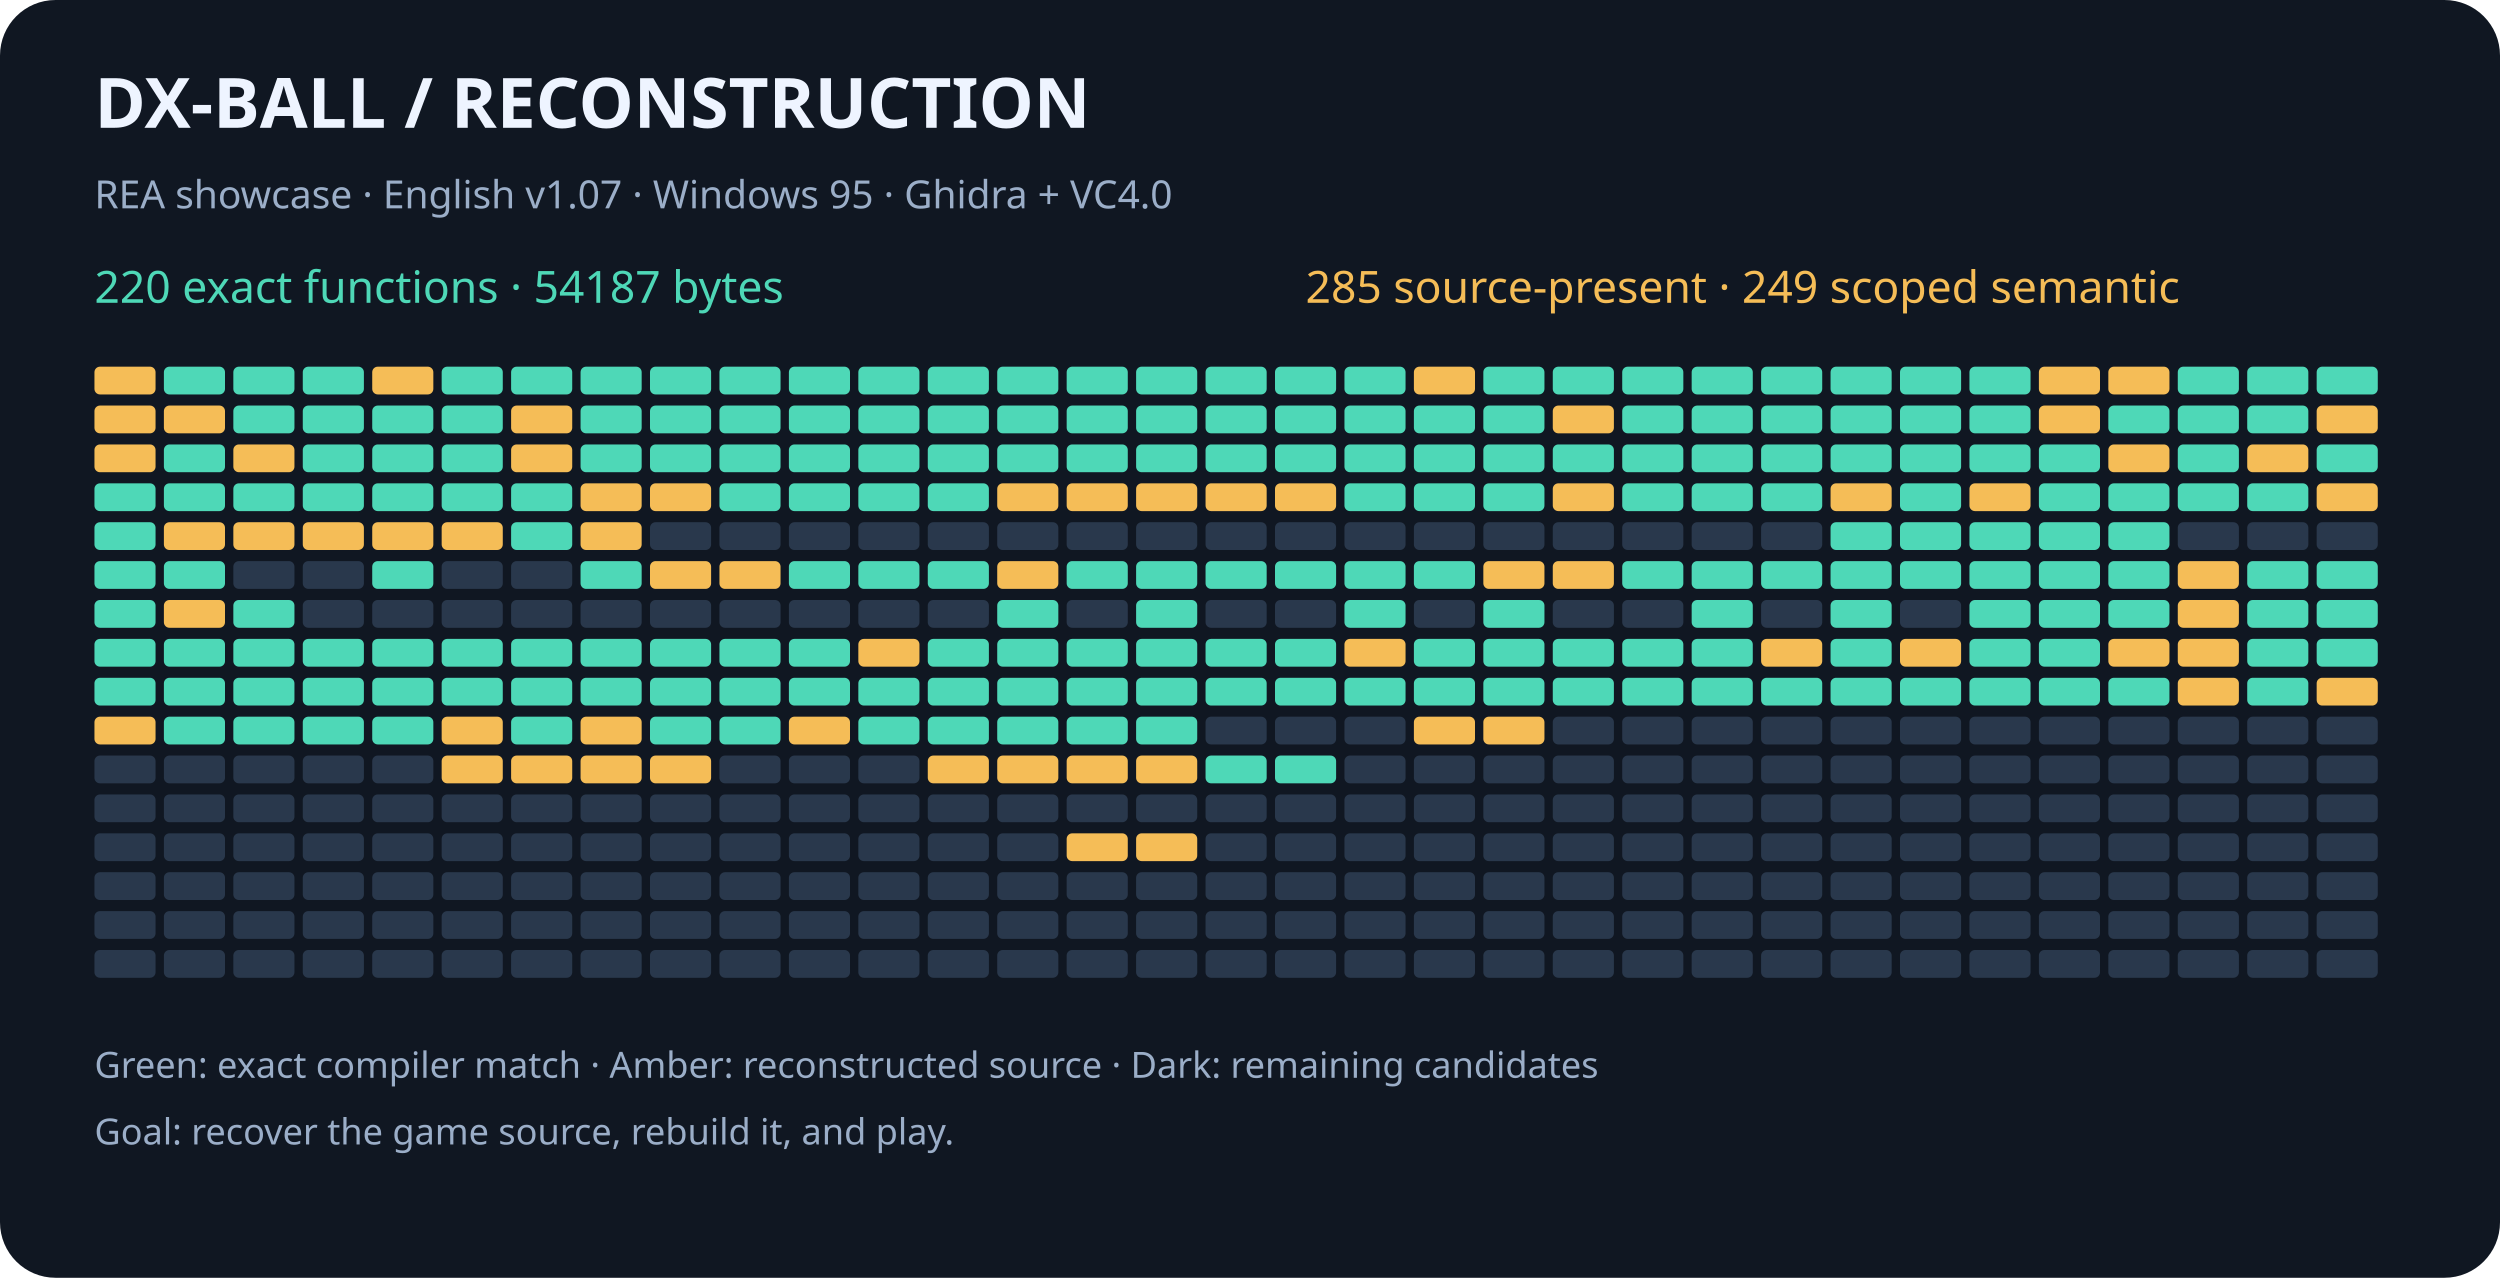
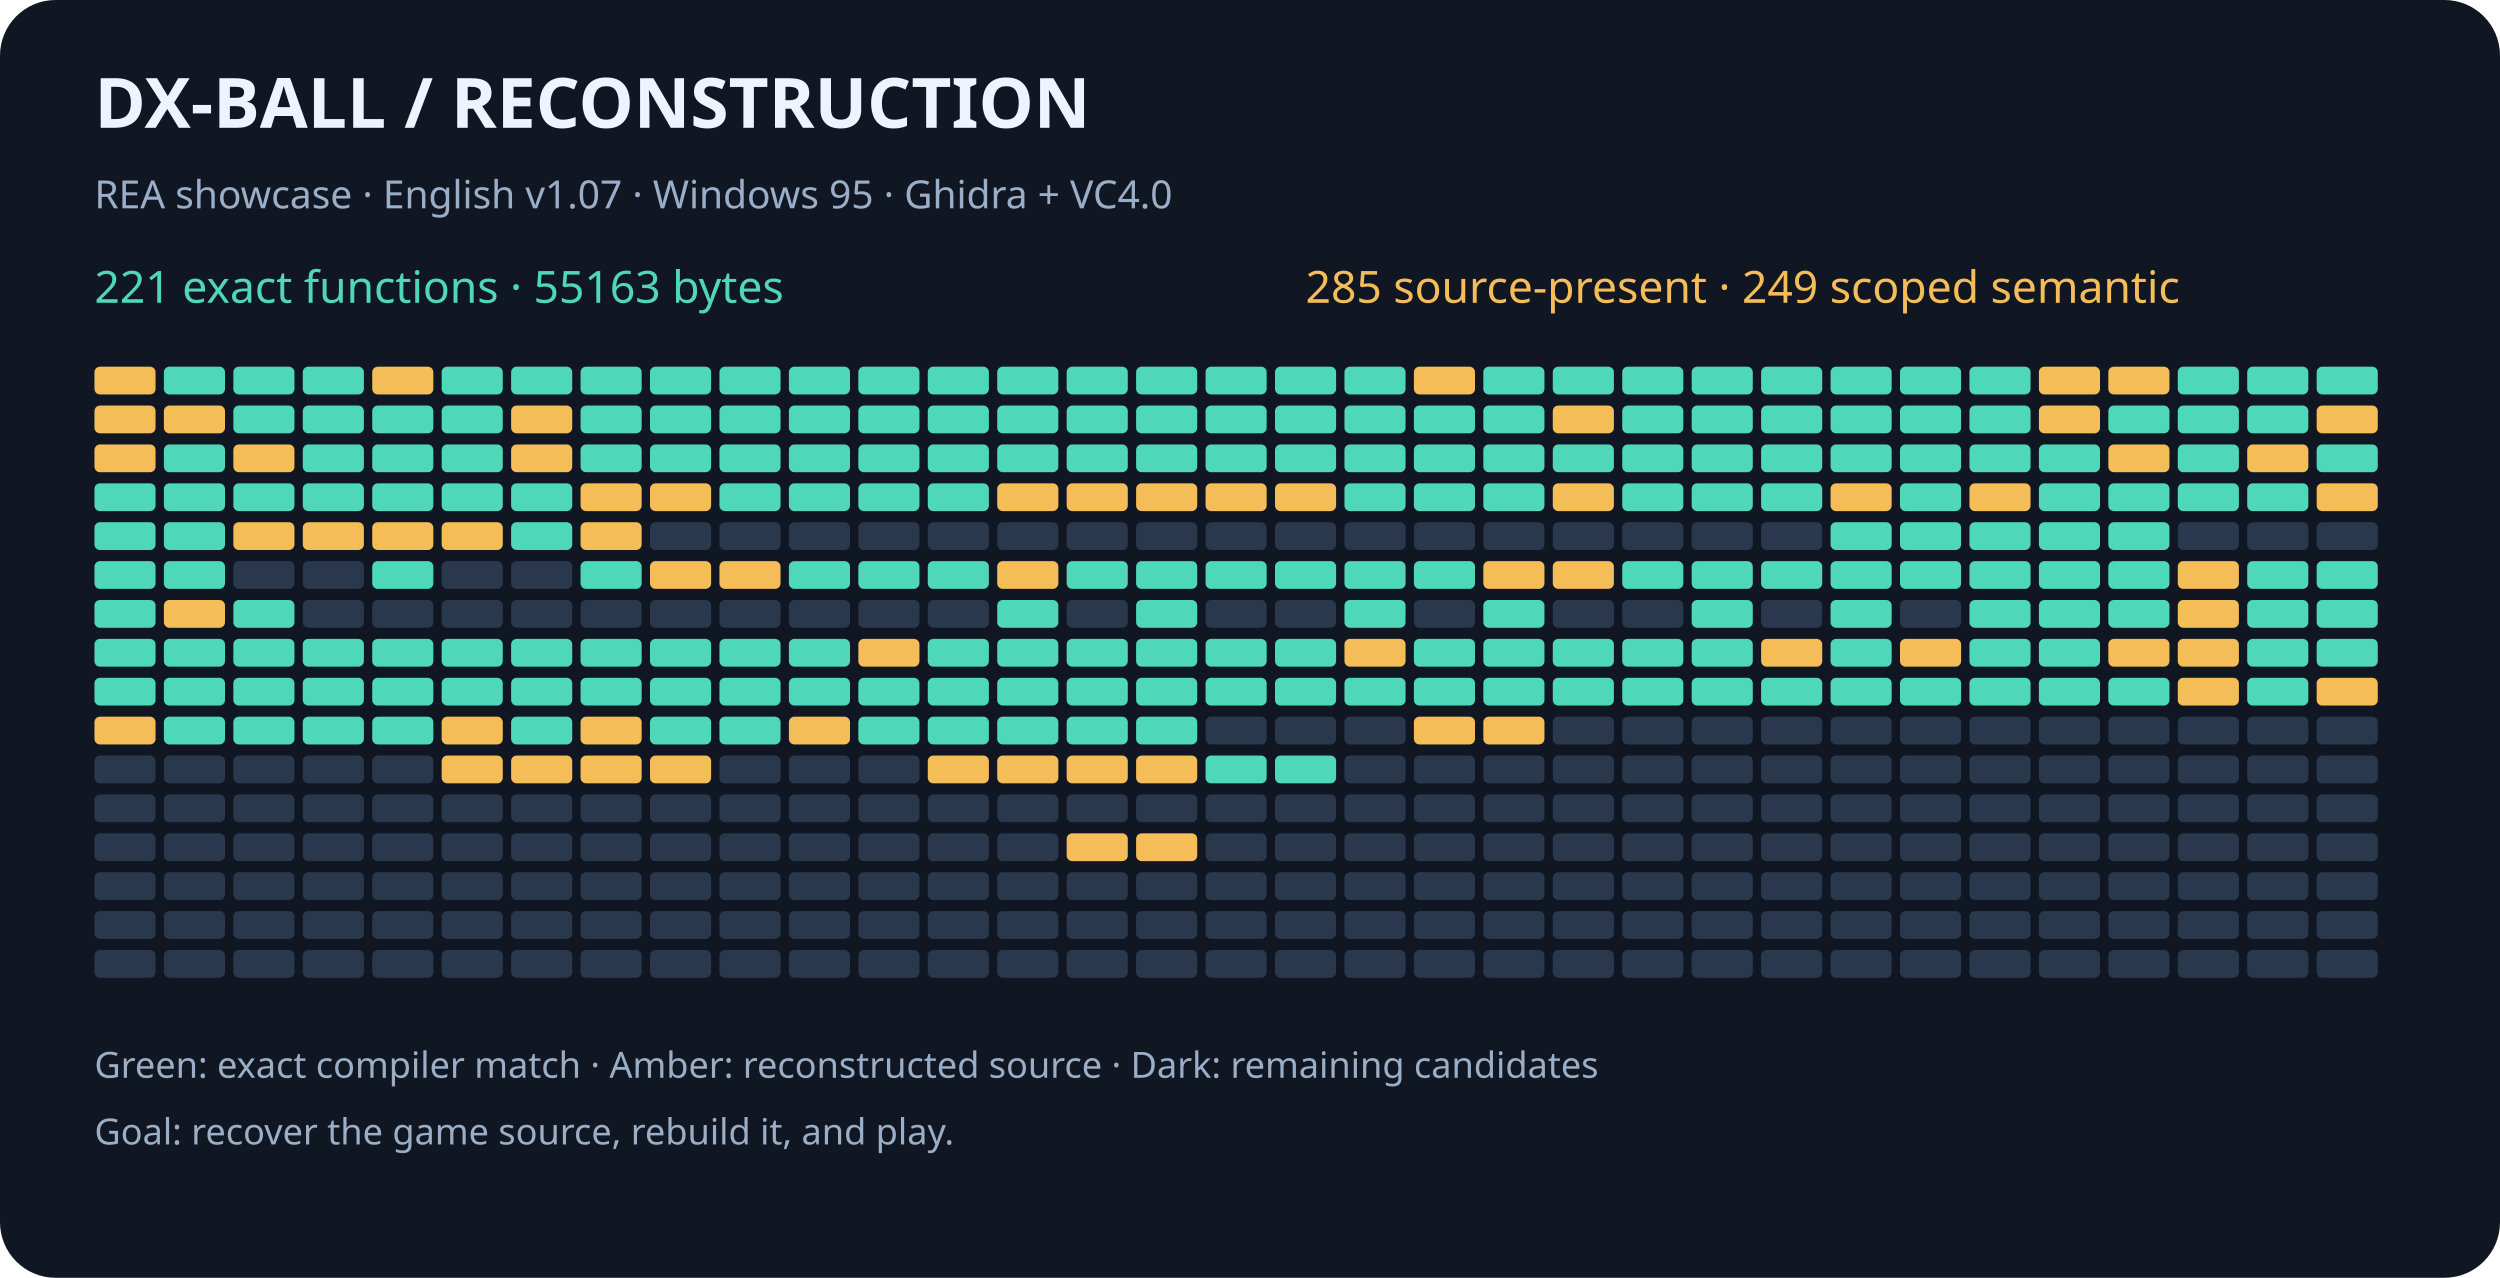
<svg xmlns="http://www.w3.org/2000/svg" width="900" height="460" viewBox="0 0 900 460" role="img" aria-labelledby="title desc">
  <rect width="900" height="460" rx="20" fill="#101722" />
  <g font-family="sans-serif">
    <text x="34" y="46" fill="#eef4ff" font-size="25" font-weight="bold">DX-BALL  /  RECONSTRUCTION</text>
    <text x="34" y="75" fill="#9baec8" font-size="14">REA showcase · English v1.07 · Windows 95 · Ghidra + VC4.0</text>
-     <text x="34" y="109" fill="#4ed8b7" font-size="16">220 exact functions · 54187 bytes</text>
+     <text x="34" y="109" fill="#4ed8b7" font-size="16">221 exact functions · 55163 bytes</text>
    <text x="470" y="109" fill="#f5bd57" font-size="16">285 source-present · 249 scoped semantic</text>
    <rect x="34" y="132" width="22" height="10" rx="2" fill="#f5bd57" />
    <rect x="59" y="132" width="22" height="10" rx="2" fill="#4ed8b7" />
    <rect x="84" y="132" width="22" height="10" rx="2" fill="#4ed8b7" />
    <rect x="109" y="132" width="22" height="10" rx="2" fill="#4ed8b7" />
    <rect x="134" y="132" width="22" height="10" rx="2" fill="#f5bd57" />
    <rect x="159" y="132" width="22" height="10" rx="2" fill="#4ed8b7" />
    <rect x="184" y="132" width="22" height="10" rx="2" fill="#4ed8b7" />
    <rect x="209" y="132" width="22" height="10" rx="2" fill="#4ed8b7" />
    <rect x="234" y="132" width="22" height="10" rx="2" fill="#4ed8b7" />
    <rect x="259" y="132" width="22" height="10" rx="2" fill="#4ed8b7" />
    <rect x="284" y="132" width="22" height="10" rx="2" fill="#4ed8b7" />
    <rect x="309" y="132" width="22" height="10" rx="2" fill="#4ed8b7" />
    <rect x="334" y="132" width="22" height="10" rx="2" fill="#4ed8b7" />
    <rect x="359" y="132" width="22" height="10" rx="2" fill="#4ed8b7" />
    <rect x="384" y="132" width="22" height="10" rx="2" fill="#4ed8b7" />
    <rect x="409" y="132" width="22" height="10" rx="2" fill="#4ed8b7" />
    <rect x="434" y="132" width="22" height="10" rx="2" fill="#4ed8b7" />
    <rect x="459" y="132" width="22" height="10" rx="2" fill="#4ed8b7" />
    <rect x="484" y="132" width="22" height="10" rx="2" fill="#4ed8b7" />
    <rect x="509" y="132" width="22" height="10" rx="2" fill="#f5bd57" />
    <rect x="534" y="132" width="22" height="10" rx="2" fill="#4ed8b7" />
    <rect x="559" y="132" width="22" height="10" rx="2" fill="#4ed8b7" />
    <rect x="584" y="132" width="22" height="10" rx="2" fill="#4ed8b7" />
    <rect x="609" y="132" width="22" height="10" rx="2" fill="#4ed8b7" />
    <rect x="634" y="132" width="22" height="10" rx="2" fill="#4ed8b7" />
    <rect x="659" y="132" width="22" height="10" rx="2" fill="#4ed8b7" />
    <rect x="684" y="132" width="22" height="10" rx="2" fill="#4ed8b7" />
    <rect x="709" y="132" width="22" height="10" rx="2" fill="#4ed8b7" />
    <rect x="734" y="132" width="22" height="10" rx="2" fill="#f5bd57" />
    <rect x="759" y="132" width="22" height="10" rx="2" fill="#f5bd57" />
    <rect x="784" y="132" width="22" height="10" rx="2" fill="#4ed8b7" />
    <rect x="809" y="132" width="22" height="10" rx="2" fill="#4ed8b7" />
    <rect x="834" y="132" width="22" height="10" rx="2" fill="#4ed8b7" />
    <rect x="34" y="146" width="22" height="10" rx="2" fill="#f5bd57" />
    <rect x="59" y="146" width="22" height="10" rx="2" fill="#f5bd57" />
    <rect x="84" y="146" width="22" height="10" rx="2" fill="#4ed8b7" />
    <rect x="109" y="146" width="22" height="10" rx="2" fill="#4ed8b7" />
    <rect x="134" y="146" width="22" height="10" rx="2" fill="#4ed8b7" />
    <rect x="159" y="146" width="22" height="10" rx="2" fill="#4ed8b7" />
    <rect x="184" y="146" width="22" height="10" rx="2" fill="#f5bd57" />
    <rect x="209" y="146" width="22" height="10" rx="2" fill="#4ed8b7" />
    <rect x="234" y="146" width="22" height="10" rx="2" fill="#4ed8b7" />
    <rect x="259" y="146" width="22" height="10" rx="2" fill="#4ed8b7" />
    <rect x="284" y="146" width="22" height="10" rx="2" fill="#4ed8b7" />
    <rect x="309" y="146" width="22" height="10" rx="2" fill="#4ed8b7" />
    <rect x="334" y="146" width="22" height="10" rx="2" fill="#4ed8b7" />
    <rect x="359" y="146" width="22" height="10" rx="2" fill="#4ed8b7" />
    <rect x="384" y="146" width="22" height="10" rx="2" fill="#4ed8b7" />
    <rect x="409" y="146" width="22" height="10" rx="2" fill="#4ed8b7" />
    <rect x="434" y="146" width="22" height="10" rx="2" fill="#4ed8b7" />
    <rect x="459" y="146" width="22" height="10" rx="2" fill="#4ed8b7" />
    <rect x="484" y="146" width="22" height="10" rx="2" fill="#4ed8b7" />
    <rect x="509" y="146" width="22" height="10" rx="2" fill="#4ed8b7" />
    <rect x="534" y="146" width="22" height="10" rx="2" fill="#4ed8b7" />
    <rect x="559" y="146" width="22" height="10" rx="2" fill="#f5bd57" />
    <rect x="584" y="146" width="22" height="10" rx="2" fill="#4ed8b7" />
    <rect x="609" y="146" width="22" height="10" rx="2" fill="#4ed8b7" />
    <rect x="634" y="146" width="22" height="10" rx="2" fill="#4ed8b7" />
    <rect x="659" y="146" width="22" height="10" rx="2" fill="#4ed8b7" />
    <rect x="684" y="146" width="22" height="10" rx="2" fill="#4ed8b7" />
    <rect x="709" y="146" width="22" height="10" rx="2" fill="#4ed8b7" />
    <rect x="734" y="146" width="22" height="10" rx="2" fill="#f5bd57" />
    <rect x="759" y="146" width="22" height="10" rx="2" fill="#4ed8b7" />
    <rect x="784" y="146" width="22" height="10" rx="2" fill="#4ed8b7" />
    <rect x="809" y="146" width="22" height="10" rx="2" fill="#4ed8b7" />
    <rect x="834" y="146" width="22" height="10" rx="2" fill="#f5bd57" />
    <rect x="34" y="160" width="22" height="10" rx="2" fill="#f5bd57" />
    <rect x="59" y="160" width="22" height="10" rx="2" fill="#4ed8b7" />
    <rect x="84" y="160" width="22" height="10" rx="2" fill="#f5bd57" />
    <rect x="109" y="160" width="22" height="10" rx="2" fill="#4ed8b7" />
    <rect x="134" y="160" width="22" height="10" rx="2" fill="#4ed8b7" />
    <rect x="159" y="160" width="22" height="10" rx="2" fill="#4ed8b7" />
    <rect x="184" y="160" width="22" height="10" rx="2" fill="#f5bd57" />
    <rect x="209" y="160" width="22" height="10" rx="2" fill="#4ed8b7" />
    <rect x="234" y="160" width="22" height="10" rx="2" fill="#4ed8b7" />
    <rect x="259" y="160" width="22" height="10" rx="2" fill="#4ed8b7" />
    <rect x="284" y="160" width="22" height="10" rx="2" fill="#4ed8b7" />
    <rect x="309" y="160" width="22" height="10" rx="2" fill="#4ed8b7" />
    <rect x="334" y="160" width="22" height="10" rx="2" fill="#4ed8b7" />
    <rect x="359" y="160" width="22" height="10" rx="2" fill="#4ed8b7" />
    <rect x="384" y="160" width="22" height="10" rx="2" fill="#4ed8b7" />
    <rect x="409" y="160" width="22" height="10" rx="2" fill="#4ed8b7" />
    <rect x="434" y="160" width="22" height="10" rx="2" fill="#4ed8b7" />
    <rect x="459" y="160" width="22" height="10" rx="2" fill="#4ed8b7" />
    <rect x="484" y="160" width="22" height="10" rx="2" fill="#4ed8b7" />
    <rect x="509" y="160" width="22" height="10" rx="2" fill="#4ed8b7" />
    <rect x="534" y="160" width="22" height="10" rx="2" fill="#4ed8b7" />
    <rect x="559" y="160" width="22" height="10" rx="2" fill="#4ed8b7" />
    <rect x="584" y="160" width="22" height="10" rx="2" fill="#4ed8b7" />
    <rect x="609" y="160" width="22" height="10" rx="2" fill="#4ed8b7" />
    <rect x="634" y="160" width="22" height="10" rx="2" fill="#4ed8b7" />
    <rect x="659" y="160" width="22" height="10" rx="2" fill="#4ed8b7" />
    <rect x="684" y="160" width="22" height="10" rx="2" fill="#4ed8b7" />
    <rect x="709" y="160" width="22" height="10" rx="2" fill="#4ed8b7" />
    <rect x="734" y="160" width="22" height="10" rx="2" fill="#4ed8b7" />
    <rect x="759" y="160" width="22" height="10" rx="2" fill="#f5bd57" />
    <rect x="784" y="160" width="22" height="10" rx="2" fill="#4ed8b7" />
    <rect x="809" y="160" width="22" height="10" rx="2" fill="#f5bd57" />
    <rect x="834" y="160" width="22" height="10" rx="2" fill="#4ed8b7" />
    <rect x="34" y="174" width="22" height="10" rx="2" fill="#4ed8b7" />
    <rect x="59" y="174" width="22" height="10" rx="2" fill="#4ed8b7" />
    <rect x="84" y="174" width="22" height="10" rx="2" fill="#4ed8b7" />
    <rect x="109" y="174" width="22" height="10" rx="2" fill="#4ed8b7" />
    <rect x="134" y="174" width="22" height="10" rx="2" fill="#4ed8b7" />
    <rect x="159" y="174" width="22" height="10" rx="2" fill="#4ed8b7" />
    <rect x="184" y="174" width="22" height="10" rx="2" fill="#4ed8b7" />
    <rect x="209" y="174" width="22" height="10" rx="2" fill="#f5bd57" />
    <rect x="234" y="174" width="22" height="10" rx="2" fill="#f5bd57" />
    <rect x="259" y="174" width="22" height="10" rx="2" fill="#4ed8b7" />
    <rect x="284" y="174" width="22" height="10" rx="2" fill="#4ed8b7" />
    <rect x="309" y="174" width="22" height="10" rx="2" fill="#4ed8b7" />
    <rect x="334" y="174" width="22" height="10" rx="2" fill="#4ed8b7" />
    <rect x="359" y="174" width="22" height="10" rx="2" fill="#f5bd57" />
    <rect x="384" y="174" width="22" height="10" rx="2" fill="#f5bd57" />
    <rect x="409" y="174" width="22" height="10" rx="2" fill="#f5bd57" />
    <rect x="434" y="174" width="22" height="10" rx="2" fill="#f5bd57" />
    <rect x="459" y="174" width="22" height="10" rx="2" fill="#f5bd57" />
    <rect x="484" y="174" width="22" height="10" rx="2" fill="#4ed8b7" />
    <rect x="509" y="174" width="22" height="10" rx="2" fill="#4ed8b7" />
    <rect x="534" y="174" width="22" height="10" rx="2" fill="#4ed8b7" />
    <rect x="559" y="174" width="22" height="10" rx="2" fill="#f5bd57" />
    <rect x="584" y="174" width="22" height="10" rx="2" fill="#4ed8b7" />
    <rect x="609" y="174" width="22" height="10" rx="2" fill="#4ed8b7" />
    <rect x="634" y="174" width="22" height="10" rx="2" fill="#4ed8b7" />
    <rect x="659" y="174" width="22" height="10" rx="2" fill="#f5bd57" />
    <rect x="684" y="174" width="22" height="10" rx="2" fill="#4ed8b7" />
    <rect x="709" y="174" width="22" height="10" rx="2" fill="#f5bd57" />
    <rect x="734" y="174" width="22" height="10" rx="2" fill="#4ed8b7" />
    <rect x="759" y="174" width="22" height="10" rx="2" fill="#4ed8b7" />
    <rect x="784" y="174" width="22" height="10" rx="2" fill="#4ed8b7" />
    <rect x="809" y="174" width="22" height="10" rx="2" fill="#4ed8b7" />
    <rect x="834" y="174" width="22" height="10" rx="2" fill="#f5bd57" />
    <rect x="34" y="188" width="22" height="10" rx="2" fill="#4ed8b7" />
-     <rect x="59" y="188" width="22" height="10" rx="2" fill="#f5bd57" />
+     <rect x="59" y="188" width="22" height="10" rx="2" fill="#4ed8b7" />
    <rect x="84" y="188" width="22" height="10" rx="2" fill="#f5bd57" />
    <rect x="109" y="188" width="22" height="10" rx="2" fill="#f5bd57" />
    <rect x="134" y="188" width="22" height="10" rx="2" fill="#f5bd57" />
    <rect x="159" y="188" width="22" height="10" rx="2" fill="#f5bd57" />
    <rect x="184" y="188" width="22" height="10" rx="2" fill="#4ed8b7" />
    <rect x="209" y="188" width="22" height="10" rx="2" fill="#f5bd57" />
    <rect x="234" y="188" width="22" height="10" rx="2" fill="#29384c" />
    <rect x="259" y="188" width="22" height="10" rx="2" fill="#29384c" />
    <rect x="284" y="188" width="22" height="10" rx="2" fill="#29384c" />
    <rect x="309" y="188" width="22" height="10" rx="2" fill="#29384c" />
    <rect x="334" y="188" width="22" height="10" rx="2" fill="#29384c" />
    <rect x="359" y="188" width="22" height="10" rx="2" fill="#29384c" />
    <rect x="384" y="188" width="22" height="10" rx="2" fill="#29384c" />
    <rect x="409" y="188" width="22" height="10" rx="2" fill="#29384c" />
    <rect x="434" y="188" width="22" height="10" rx="2" fill="#29384c" />
    <rect x="459" y="188" width="22" height="10" rx="2" fill="#29384c" />
    <rect x="484" y="188" width="22" height="10" rx="2" fill="#29384c" />
    <rect x="509" y="188" width="22" height="10" rx="2" fill="#29384c" />
    <rect x="534" y="188" width="22" height="10" rx="2" fill="#29384c" />
    <rect x="559" y="188" width="22" height="10" rx="2" fill="#29384c" />
    <rect x="584" y="188" width="22" height="10" rx="2" fill="#29384c" />
    <rect x="609" y="188" width="22" height="10" rx="2" fill="#29384c" />
    <rect x="634" y="188" width="22" height="10" rx="2" fill="#29384c" />
    <rect x="659" y="188" width="22" height="10" rx="2" fill="#4ed8b7" />
    <rect x="684" y="188" width="22" height="10" rx="2" fill="#4ed8b7" />
    <rect x="709" y="188" width="22" height="10" rx="2" fill="#4ed8b7" />
    <rect x="734" y="188" width="22" height="10" rx="2" fill="#4ed8b7" />
    <rect x="759" y="188" width="22" height="10" rx="2" fill="#4ed8b7" />
    <rect x="784" y="188" width="22" height="10" rx="2" fill="#29384c" />
    <rect x="809" y="188" width="22" height="10" rx="2" fill="#29384c" />
    <rect x="834" y="188" width="22" height="10" rx="2" fill="#29384c" />
    <rect x="34" y="202" width="22" height="10" rx="2" fill="#4ed8b7" />
    <rect x="59" y="202" width="22" height="10" rx="2" fill="#4ed8b7" />
    <rect x="84" y="202" width="22" height="10" rx="2" fill="#29384c" />
    <rect x="109" y="202" width="22" height="10" rx="2" fill="#29384c" />
    <rect x="134" y="202" width="22" height="10" rx="2" fill="#4ed8b7" />
    <rect x="159" y="202" width="22" height="10" rx="2" fill="#29384c" />
    <rect x="184" y="202" width="22" height="10" rx="2" fill="#29384c" />
    <rect x="209" y="202" width="22" height="10" rx="2" fill="#4ed8b7" />
    <rect x="234" y="202" width="22" height="10" rx="2" fill="#f5bd57" />
    <rect x="259" y="202" width="22" height="10" rx="2" fill="#f5bd57" />
    <rect x="284" y="202" width="22" height="10" rx="2" fill="#4ed8b7" />
    <rect x="309" y="202" width="22" height="10" rx="2" fill="#4ed8b7" />
    <rect x="334" y="202" width="22" height="10" rx="2" fill="#4ed8b7" />
    <rect x="359" y="202" width="22" height="10" rx="2" fill="#f5bd57" />
    <rect x="384" y="202" width="22" height="10" rx="2" fill="#4ed8b7" />
    <rect x="409" y="202" width="22" height="10" rx="2" fill="#4ed8b7" />
    <rect x="434" y="202" width="22" height="10" rx="2" fill="#4ed8b7" />
    <rect x="459" y="202" width="22" height="10" rx="2" fill="#4ed8b7" />
    <rect x="484" y="202" width="22" height="10" rx="2" fill="#4ed8b7" />
    <rect x="509" y="202" width="22" height="10" rx="2" fill="#4ed8b7" />
    <rect x="534" y="202" width="22" height="10" rx="2" fill="#f5bd57" />
    <rect x="559" y="202" width="22" height="10" rx="2" fill="#f5bd57" />
    <rect x="584" y="202" width="22" height="10" rx="2" fill="#4ed8b7" />
    <rect x="609" y="202" width="22" height="10" rx="2" fill="#4ed8b7" />
    <rect x="634" y="202" width="22" height="10" rx="2" fill="#4ed8b7" />
    <rect x="659" y="202" width="22" height="10" rx="2" fill="#4ed8b7" />
    <rect x="684" y="202" width="22" height="10" rx="2" fill="#4ed8b7" />
    <rect x="709" y="202" width="22" height="10" rx="2" fill="#4ed8b7" />
    <rect x="734" y="202" width="22" height="10" rx="2" fill="#4ed8b7" />
    <rect x="759" y="202" width="22" height="10" rx="2" fill="#4ed8b7" />
    <rect x="784" y="202" width="22" height="10" rx="2" fill="#f5bd57" />
    <rect x="809" y="202" width="22" height="10" rx="2" fill="#4ed8b7" />
    <rect x="834" y="202" width="22" height="10" rx="2" fill="#4ed8b7" />
    <rect x="34" y="216" width="22" height="10" rx="2" fill="#4ed8b7" />
    <rect x="59" y="216" width="22" height="10" rx="2" fill="#f5bd57" />
    <rect x="84" y="216" width="22" height="10" rx="2" fill="#4ed8b7" />
    <rect x="109" y="216" width="22" height="10" rx="2" fill="#29384c" />
    <rect x="134" y="216" width="22" height="10" rx="2" fill="#29384c" />
    <rect x="159" y="216" width="22" height="10" rx="2" fill="#29384c" />
    <rect x="184" y="216" width="22" height="10" rx="2" fill="#29384c" />
    <rect x="209" y="216" width="22" height="10" rx="2" fill="#29384c" />
    <rect x="234" y="216" width="22" height="10" rx="2" fill="#29384c" />
    <rect x="259" y="216" width="22" height="10" rx="2" fill="#29384c" />
    <rect x="284" y="216" width="22" height="10" rx="2" fill="#29384c" />
    <rect x="309" y="216" width="22" height="10" rx="2" fill="#29384c" />
    <rect x="334" y="216" width="22" height="10" rx="2" fill="#29384c" />
    <rect x="359" y="216" width="22" height="10" rx="2" fill="#4ed8b7" />
    <rect x="384" y="216" width="22" height="10" rx="2" fill="#29384c" />
    <rect x="409" y="216" width="22" height="10" rx="2" fill="#4ed8b7" />
    <rect x="434" y="216" width="22" height="10" rx="2" fill="#29384c" />
    <rect x="459" y="216" width="22" height="10" rx="2" fill="#29384c" />
    <rect x="484" y="216" width="22" height="10" rx="2" fill="#4ed8b7" />
    <rect x="509" y="216" width="22" height="10" rx="2" fill="#29384c" />
    <rect x="534" y="216" width="22" height="10" rx="2" fill="#4ed8b7" />
    <rect x="559" y="216" width="22" height="10" rx="2" fill="#29384c" />
    <rect x="584" y="216" width="22" height="10" rx="2" fill="#29384c" />
    <rect x="609" y="216" width="22" height="10" rx="2" fill="#4ed8b7" />
    <rect x="634" y="216" width="22" height="10" rx="2" fill="#29384c" />
    <rect x="659" y="216" width="22" height="10" rx="2" fill="#4ed8b7" />
    <rect x="684" y="216" width="22" height="10" rx="2" fill="#29384c" />
    <rect x="709" y="216" width="22" height="10" rx="2" fill="#4ed8b7" />
    <rect x="734" y="216" width="22" height="10" rx="2" fill="#4ed8b7" />
    <rect x="759" y="216" width="22" height="10" rx="2" fill="#4ed8b7" />
    <rect x="784" y="216" width="22" height="10" rx="2" fill="#f5bd57" />
    <rect x="809" y="216" width="22" height="10" rx="2" fill="#4ed8b7" />
    <rect x="834" y="216" width="22" height="10" rx="2" fill="#4ed8b7" />
    <rect x="34" y="230" width="22" height="10" rx="2" fill="#4ed8b7" />
    <rect x="59" y="230" width="22" height="10" rx="2" fill="#4ed8b7" />
    <rect x="84" y="230" width="22" height="10" rx="2" fill="#4ed8b7" />
    <rect x="109" y="230" width="22" height="10" rx="2" fill="#4ed8b7" />
    <rect x="134" y="230" width="22" height="10" rx="2" fill="#4ed8b7" />
    <rect x="159" y="230" width="22" height="10" rx="2" fill="#4ed8b7" />
    <rect x="184" y="230" width="22" height="10" rx="2" fill="#4ed8b7" />
    <rect x="209" y="230" width="22" height="10" rx="2" fill="#4ed8b7" />
    <rect x="234" y="230" width="22" height="10" rx="2" fill="#4ed8b7" />
    <rect x="259" y="230" width="22" height="10" rx="2" fill="#4ed8b7" />
    <rect x="284" y="230" width="22" height="10" rx="2" fill="#4ed8b7" />
    <rect x="309" y="230" width="22" height="10" rx="2" fill="#f5bd57" />
    <rect x="334" y="230" width="22" height="10" rx="2" fill="#4ed8b7" />
    <rect x="359" y="230" width="22" height="10" rx="2" fill="#4ed8b7" />
    <rect x="384" y="230" width="22" height="10" rx="2" fill="#4ed8b7" />
    <rect x="409" y="230" width="22" height="10" rx="2" fill="#4ed8b7" />
    <rect x="434" y="230" width="22" height="10" rx="2" fill="#4ed8b7" />
    <rect x="459" y="230" width="22" height="10" rx="2" fill="#4ed8b7" />
    <rect x="484" y="230" width="22" height="10" rx="2" fill="#f5bd57" />
    <rect x="509" y="230" width="22" height="10" rx="2" fill="#4ed8b7" />
    <rect x="534" y="230" width="22" height="10" rx="2" fill="#4ed8b7" />
    <rect x="559" y="230" width="22" height="10" rx="2" fill="#4ed8b7" />
    <rect x="584" y="230" width="22" height="10" rx="2" fill="#4ed8b7" />
    <rect x="609" y="230" width="22" height="10" rx="2" fill="#4ed8b7" />
    <rect x="634" y="230" width="22" height="10" rx="2" fill="#f5bd57" />
    <rect x="659" y="230" width="22" height="10" rx="2" fill="#4ed8b7" />
    <rect x="684" y="230" width="22" height="10" rx="2" fill="#f5bd57" />
    <rect x="709" y="230" width="22" height="10" rx="2" fill="#4ed8b7" />
    <rect x="734" y="230" width="22" height="10" rx="2" fill="#4ed8b7" />
    <rect x="759" y="230" width="22" height="10" rx="2" fill="#f5bd57" />
    <rect x="784" y="230" width="22" height="10" rx="2" fill="#f5bd57" />
    <rect x="809" y="230" width="22" height="10" rx="2" fill="#4ed8b7" />
    <rect x="834" y="230" width="22" height="10" rx="2" fill="#4ed8b7" />
    <rect x="34" y="244" width="22" height="10" rx="2" fill="#4ed8b7" />
    <rect x="59" y="244" width="22" height="10" rx="2" fill="#4ed8b7" />
    <rect x="84" y="244" width="22" height="10" rx="2" fill="#4ed8b7" />
    <rect x="109" y="244" width="22" height="10" rx="2" fill="#4ed8b7" />
    <rect x="134" y="244" width="22" height="10" rx="2" fill="#4ed8b7" />
    <rect x="159" y="244" width="22" height="10" rx="2" fill="#4ed8b7" />
    <rect x="184" y="244" width="22" height="10" rx="2" fill="#4ed8b7" />
    <rect x="209" y="244" width="22" height="10" rx="2" fill="#4ed8b7" />
    <rect x="234" y="244" width="22" height="10" rx="2" fill="#4ed8b7" />
    <rect x="259" y="244" width="22" height="10" rx="2" fill="#4ed8b7" />
    <rect x="284" y="244" width="22" height="10" rx="2" fill="#4ed8b7" />
    <rect x="309" y="244" width="22" height="10" rx="2" fill="#4ed8b7" />
    <rect x="334" y="244" width="22" height="10" rx="2" fill="#4ed8b7" />
    <rect x="359" y="244" width="22" height="10" rx="2" fill="#4ed8b7" />
    <rect x="384" y="244" width="22" height="10" rx="2" fill="#4ed8b7" />
    <rect x="409" y="244" width="22" height="10" rx="2" fill="#4ed8b7" />
    <rect x="434" y="244" width="22" height="10" rx="2" fill="#4ed8b7" />
    <rect x="459" y="244" width="22" height="10" rx="2" fill="#4ed8b7" />
    <rect x="484" y="244" width="22" height="10" rx="2" fill="#4ed8b7" />
    <rect x="509" y="244" width="22" height="10" rx="2" fill="#4ed8b7" />
    <rect x="534" y="244" width="22" height="10" rx="2" fill="#4ed8b7" />
    <rect x="559" y="244" width="22" height="10" rx="2" fill="#4ed8b7" />
    <rect x="584" y="244" width="22" height="10" rx="2" fill="#4ed8b7" />
    <rect x="609" y="244" width="22" height="10" rx="2" fill="#4ed8b7" />
    <rect x="634" y="244" width="22" height="10" rx="2" fill="#4ed8b7" />
    <rect x="659" y="244" width="22" height="10" rx="2" fill="#4ed8b7" />
    <rect x="684" y="244" width="22" height="10" rx="2" fill="#4ed8b7" />
    <rect x="709" y="244" width="22" height="10" rx="2" fill="#4ed8b7" />
    <rect x="734" y="244" width="22" height="10" rx="2" fill="#4ed8b7" />
    <rect x="759" y="244" width="22" height="10" rx="2" fill="#4ed8b7" />
    <rect x="784" y="244" width="22" height="10" rx="2" fill="#f5bd57" />
    <rect x="809" y="244" width="22" height="10" rx="2" fill="#4ed8b7" />
    <rect x="834" y="244" width="22" height="10" rx="2" fill="#f5bd57" />
    <rect x="34" y="258" width="22" height="10" rx="2" fill="#f5bd57" />
    <rect x="59" y="258" width="22" height="10" rx="2" fill="#4ed8b7" />
    <rect x="84" y="258" width="22" height="10" rx="2" fill="#4ed8b7" />
    <rect x="109" y="258" width="22" height="10" rx="2" fill="#4ed8b7" />
    <rect x="134" y="258" width="22" height="10" rx="2" fill="#4ed8b7" />
    <rect x="159" y="258" width="22" height="10" rx="2" fill="#f5bd57" />
    <rect x="184" y="258" width="22" height="10" rx="2" fill="#4ed8b7" />
    <rect x="209" y="258" width="22" height="10" rx="2" fill="#f5bd57" />
    <rect x="234" y="258" width="22" height="10" rx="2" fill="#4ed8b7" />
    <rect x="259" y="258" width="22" height="10" rx="2" fill="#4ed8b7" />
    <rect x="284" y="258" width="22" height="10" rx="2" fill="#f5bd57" />
    <rect x="309" y="258" width="22" height="10" rx="2" fill="#4ed8b7" />
    <rect x="334" y="258" width="22" height="10" rx="2" fill="#4ed8b7" />
    <rect x="359" y="258" width="22" height="10" rx="2" fill="#4ed8b7" />
    <rect x="384" y="258" width="22" height="10" rx="2" fill="#4ed8b7" />
    <rect x="409" y="258" width="22" height="10" rx="2" fill="#4ed8b7" />
    <rect x="434" y="258" width="22" height="10" rx="2" fill="#29384c" />
    <rect x="459" y="258" width="22" height="10" rx="2" fill="#29384c" />
    <rect x="484" y="258" width="22" height="10" rx="2" fill="#29384c" />
    <rect x="509" y="258" width="22" height="10" rx="2" fill="#f5bd57" />
    <rect x="534" y="258" width="22" height="10" rx="2" fill="#f5bd57" />
    <rect x="559" y="258" width="22" height="10" rx="2" fill="#29384c" />
    <rect x="584" y="258" width="22" height="10" rx="2" fill="#29384c" />
    <rect x="609" y="258" width="22" height="10" rx="2" fill="#29384c" />
    <rect x="634" y="258" width="22" height="10" rx="2" fill="#29384c" />
    <rect x="659" y="258" width="22" height="10" rx="2" fill="#29384c" />
    <rect x="684" y="258" width="22" height="10" rx="2" fill="#29384c" />
    <rect x="709" y="258" width="22" height="10" rx="2" fill="#29384c" />
    <rect x="734" y="258" width="22" height="10" rx="2" fill="#29384c" />
    <rect x="759" y="258" width="22" height="10" rx="2" fill="#29384c" />
    <rect x="784" y="258" width="22" height="10" rx="2" fill="#29384c" />
    <rect x="809" y="258" width="22" height="10" rx="2" fill="#29384c" />
    <rect x="834" y="258" width="22" height="10" rx="2" fill="#29384c" />
    <rect x="34" y="272" width="22" height="10" rx="2" fill="#29384c" />
    <rect x="59" y="272" width="22" height="10" rx="2" fill="#29384c" />
    <rect x="84" y="272" width="22" height="10" rx="2" fill="#29384c" />
    <rect x="109" y="272" width="22" height="10" rx="2" fill="#29384c" />
    <rect x="134" y="272" width="22" height="10" rx="2" fill="#29384c" />
    <rect x="159" y="272" width="22" height="10" rx="2" fill="#f5bd57" />
    <rect x="184" y="272" width="22" height="10" rx="2" fill="#f5bd57" />
    <rect x="209" y="272" width="22" height="10" rx="2" fill="#f5bd57" />
    <rect x="234" y="272" width="22" height="10" rx="2" fill="#f5bd57" />
    <rect x="259" y="272" width="22" height="10" rx="2" fill="#29384c" />
    <rect x="284" y="272" width="22" height="10" rx="2" fill="#29384c" />
    <rect x="309" y="272" width="22" height="10" rx="2" fill="#29384c" />
    <rect x="334" y="272" width="22" height="10" rx="2" fill="#f5bd57" />
    <rect x="359" y="272" width="22" height="10" rx="2" fill="#f5bd57" />
    <rect x="384" y="272" width="22" height="10" rx="2" fill="#f5bd57" />
    <rect x="409" y="272" width="22" height="10" rx="2" fill="#f5bd57" />
    <rect x="434" y="272" width="22" height="10" rx="2" fill="#4ed8b7" />
    <rect x="459" y="272" width="22" height="10" rx="2" fill="#4ed8b7" />
    <rect x="484" y="272" width="22" height="10" rx="2" fill="#29384c" />
    <rect x="509" y="272" width="22" height="10" rx="2" fill="#29384c" />
    <rect x="534" y="272" width="22" height="10" rx="2" fill="#29384c" />
    <rect x="559" y="272" width="22" height="10" rx="2" fill="#29384c" />
    <rect x="584" y="272" width="22" height="10" rx="2" fill="#29384c" />
    <rect x="609" y="272" width="22" height="10" rx="2" fill="#29384c" />
    <rect x="634" y="272" width="22" height="10" rx="2" fill="#29384c" />
    <rect x="659" y="272" width="22" height="10" rx="2" fill="#29384c" />
    <rect x="684" y="272" width="22" height="10" rx="2" fill="#29384c" />
    <rect x="709" y="272" width="22" height="10" rx="2" fill="#29384c" />
    <rect x="734" y="272" width="22" height="10" rx="2" fill="#29384c" />
    <rect x="759" y="272" width="22" height="10" rx="2" fill="#29384c" />
    <rect x="784" y="272" width="22" height="10" rx="2" fill="#29384c" />
    <rect x="809" y="272" width="22" height="10" rx="2" fill="#29384c" />
    <rect x="834" y="272" width="22" height="10" rx="2" fill="#29384c" />
    <rect x="34" y="286" width="22" height="10" rx="2" fill="#29384c" />
    <rect x="59" y="286" width="22" height="10" rx="2" fill="#29384c" />
    <rect x="84" y="286" width="22" height="10" rx="2" fill="#29384c" />
    <rect x="109" y="286" width="22" height="10" rx="2" fill="#29384c" />
    <rect x="134" y="286" width="22" height="10" rx="2" fill="#29384c" />
    <rect x="159" y="286" width="22" height="10" rx="2" fill="#29384c" />
    <rect x="184" y="286" width="22" height="10" rx="2" fill="#29384c" />
    <rect x="209" y="286" width="22" height="10" rx="2" fill="#29384c" />
    <rect x="234" y="286" width="22" height="10" rx="2" fill="#29384c" />
    <rect x="259" y="286" width="22" height="10" rx="2" fill="#29384c" />
    <rect x="284" y="286" width="22" height="10" rx="2" fill="#29384c" />
    <rect x="309" y="286" width="22" height="10" rx="2" fill="#29384c" />
    <rect x="334" y="286" width="22" height="10" rx="2" fill="#29384c" />
    <rect x="359" y="286" width="22" height="10" rx="2" fill="#29384c" />
    <rect x="384" y="286" width="22" height="10" rx="2" fill="#29384c" />
    <rect x="409" y="286" width="22" height="10" rx="2" fill="#29384c" />
    <rect x="434" y="286" width="22" height="10" rx="2" fill="#29384c" />
    <rect x="459" y="286" width="22" height="10" rx="2" fill="#29384c" />
    <rect x="484" y="286" width="22" height="10" rx="2" fill="#29384c" />
    <rect x="509" y="286" width="22" height="10" rx="2" fill="#29384c" />
    <rect x="534" y="286" width="22" height="10" rx="2" fill="#29384c" />
    <rect x="559" y="286" width="22" height="10" rx="2" fill="#29384c" />
    <rect x="584" y="286" width="22" height="10" rx="2" fill="#29384c" />
    <rect x="609" y="286" width="22" height="10" rx="2" fill="#29384c" />
    <rect x="634" y="286" width="22" height="10" rx="2" fill="#29384c" />
    <rect x="659" y="286" width="22" height="10" rx="2" fill="#29384c" />
    <rect x="684" y="286" width="22" height="10" rx="2" fill="#29384c" />
    <rect x="709" y="286" width="22" height="10" rx="2" fill="#29384c" />
    <rect x="734" y="286" width="22" height="10" rx="2" fill="#29384c" />
    <rect x="759" y="286" width="22" height="10" rx="2" fill="#29384c" />
    <rect x="784" y="286" width="22" height="10" rx="2" fill="#29384c" />
    <rect x="809" y="286" width="22" height="10" rx="2" fill="#29384c" />
    <rect x="834" y="286" width="22" height="10" rx="2" fill="#29384c" />
    <rect x="34" y="300" width="22" height="10" rx="2" fill="#29384c" />
    <rect x="59" y="300" width="22" height="10" rx="2" fill="#29384c" />
    <rect x="84" y="300" width="22" height="10" rx="2" fill="#29384c" />
    <rect x="109" y="300" width="22" height="10" rx="2" fill="#29384c" />
    <rect x="134" y="300" width="22" height="10" rx="2" fill="#29384c" />
    <rect x="159" y="300" width="22" height="10" rx="2" fill="#29384c" />
    <rect x="184" y="300" width="22" height="10" rx="2" fill="#29384c" />
    <rect x="209" y="300" width="22" height="10" rx="2" fill="#29384c" />
    <rect x="234" y="300" width="22" height="10" rx="2" fill="#29384c" />
    <rect x="259" y="300" width="22" height="10" rx="2" fill="#29384c" />
    <rect x="284" y="300" width="22" height="10" rx="2" fill="#29384c" />
    <rect x="309" y="300" width="22" height="10" rx="2" fill="#29384c" />
    <rect x="334" y="300" width="22" height="10" rx="2" fill="#29384c" />
    <rect x="359" y="300" width="22" height="10" rx="2" fill="#29384c" />
    <rect x="384" y="300" width="22" height="10" rx="2" fill="#f5bd57" />
    <rect x="409" y="300" width="22" height="10" rx="2" fill="#f5bd57" />
    <rect x="434" y="300" width="22" height="10" rx="2" fill="#29384c" />
    <rect x="459" y="300" width="22" height="10" rx="2" fill="#29384c" />
    <rect x="484" y="300" width="22" height="10" rx="2" fill="#29384c" />
    <rect x="509" y="300" width="22" height="10" rx="2" fill="#29384c" />
    <rect x="534" y="300" width="22" height="10" rx="2" fill="#29384c" />
    <rect x="559" y="300" width="22" height="10" rx="2" fill="#29384c" />
    <rect x="584" y="300" width="22" height="10" rx="2" fill="#29384c" />
    <rect x="609" y="300" width="22" height="10" rx="2" fill="#29384c" />
    <rect x="634" y="300" width="22" height="10" rx="2" fill="#29384c" />
    <rect x="659" y="300" width="22" height="10" rx="2" fill="#29384c" />
    <rect x="684" y="300" width="22" height="10" rx="2" fill="#29384c" />
    <rect x="709" y="300" width="22" height="10" rx="2" fill="#29384c" />
    <rect x="734" y="300" width="22" height="10" rx="2" fill="#29384c" />
    <rect x="759" y="300" width="22" height="10" rx="2" fill="#29384c" />
    <rect x="784" y="300" width="22" height="10" rx="2" fill="#29384c" />
    <rect x="809" y="300" width="22" height="10" rx="2" fill="#29384c" />
    <rect x="834" y="300" width="22" height="10" rx="2" fill="#29384c" />
    <rect x="34" y="314" width="22" height="10" rx="2" fill="#29384c" />
    <rect x="59" y="314" width="22" height="10" rx="2" fill="#29384c" />
    <rect x="84" y="314" width="22" height="10" rx="2" fill="#29384c" />
    <rect x="109" y="314" width="22" height="10" rx="2" fill="#29384c" />
    <rect x="134" y="314" width="22" height="10" rx="2" fill="#29384c" />
    <rect x="159" y="314" width="22" height="10" rx="2" fill="#29384c" />
    <rect x="184" y="314" width="22" height="10" rx="2" fill="#29384c" />
    <rect x="209" y="314" width="22" height="10" rx="2" fill="#29384c" />
    <rect x="234" y="314" width="22" height="10" rx="2" fill="#29384c" />
    <rect x="259" y="314" width="22" height="10" rx="2" fill="#29384c" />
    <rect x="284" y="314" width="22" height="10" rx="2" fill="#29384c" />
    <rect x="309" y="314" width="22" height="10" rx="2" fill="#29384c" />
    <rect x="334" y="314" width="22" height="10" rx="2" fill="#29384c" />
    <rect x="359" y="314" width="22" height="10" rx="2" fill="#29384c" />
    <rect x="384" y="314" width="22" height="10" rx="2" fill="#29384c" />
    <rect x="409" y="314" width="22" height="10" rx="2" fill="#29384c" />
    <rect x="434" y="314" width="22" height="10" rx="2" fill="#29384c" />
    <rect x="459" y="314" width="22" height="10" rx="2" fill="#29384c" />
    <rect x="484" y="314" width="22" height="10" rx="2" fill="#29384c" />
    <rect x="509" y="314" width="22" height="10" rx="2" fill="#29384c" />
    <rect x="534" y="314" width="22" height="10" rx="2" fill="#29384c" />
    <rect x="559" y="314" width="22" height="10" rx="2" fill="#29384c" />
    <rect x="584" y="314" width="22" height="10" rx="2" fill="#29384c" />
    <rect x="609" y="314" width="22" height="10" rx="2" fill="#29384c" />
    <rect x="634" y="314" width="22" height="10" rx="2" fill="#29384c" />
    <rect x="659" y="314" width="22" height="10" rx="2" fill="#29384c" />
    <rect x="684" y="314" width="22" height="10" rx="2" fill="#29384c" />
    <rect x="709" y="314" width="22" height="10" rx="2" fill="#29384c" />
    <rect x="734" y="314" width="22" height="10" rx="2" fill="#29384c" />
    <rect x="759" y="314" width="22" height="10" rx="2" fill="#29384c" />
    <rect x="784" y="314" width="22" height="10" rx="2" fill="#29384c" />
    <rect x="809" y="314" width="22" height="10" rx="2" fill="#29384c" />
    <rect x="834" y="314" width="22" height="10" rx="2" fill="#29384c" />
    <rect x="34" y="328" width="22" height="10" rx="2" fill="#29384c" />
    <rect x="59" y="328" width="22" height="10" rx="2" fill="#29384c" />
    <rect x="84" y="328" width="22" height="10" rx="2" fill="#29384c" />
    <rect x="109" y="328" width="22" height="10" rx="2" fill="#29384c" />
    <rect x="134" y="328" width="22" height="10" rx="2" fill="#29384c" />
    <rect x="159" y="328" width="22" height="10" rx="2" fill="#29384c" />
    <rect x="184" y="328" width="22" height="10" rx="2" fill="#29384c" />
    <rect x="209" y="328" width="22" height="10" rx="2" fill="#29384c" />
    <rect x="234" y="328" width="22" height="10" rx="2" fill="#29384c" />
    <rect x="259" y="328" width="22" height="10" rx="2" fill="#29384c" />
    <rect x="284" y="328" width="22" height="10" rx="2" fill="#29384c" />
    <rect x="309" y="328" width="22" height="10" rx="2" fill="#29384c" />
    <rect x="334" y="328" width="22" height="10" rx="2" fill="#29384c" />
    <rect x="359" y="328" width="22" height="10" rx="2" fill="#29384c" />
    <rect x="384" y="328" width="22" height="10" rx="2" fill="#29384c" />
    <rect x="409" y="328" width="22" height="10" rx="2" fill="#29384c" />
    <rect x="434" y="328" width="22" height="10" rx="2" fill="#29384c" />
    <rect x="459" y="328" width="22" height="10" rx="2" fill="#29384c" />
    <rect x="484" y="328" width="22" height="10" rx="2" fill="#29384c" />
    <rect x="509" y="328" width="22" height="10" rx="2" fill="#29384c" />
    <rect x="534" y="328" width="22" height="10" rx="2" fill="#29384c" />
    <rect x="559" y="328" width="22" height="10" rx="2" fill="#29384c" />
    <rect x="584" y="328" width="22" height="10" rx="2" fill="#29384c" />
    <rect x="609" y="328" width="22" height="10" rx="2" fill="#29384c" />
    <rect x="634" y="328" width="22" height="10" rx="2" fill="#29384c" />
    <rect x="659" y="328" width="22" height="10" rx="2" fill="#29384c" />
    <rect x="684" y="328" width="22" height="10" rx="2" fill="#29384c" />
    <rect x="709" y="328" width="22" height="10" rx="2" fill="#29384c" />
    <rect x="734" y="328" width="22" height="10" rx="2" fill="#29384c" />
    <rect x="759" y="328" width="22" height="10" rx="2" fill="#29384c" />
    <rect x="784" y="328" width="22" height="10" rx="2" fill="#29384c" />
    <rect x="809" y="328" width="22" height="10" rx="2" fill="#29384c" />
    <rect x="834" y="328" width="22" height="10" rx="2" fill="#29384c" />
    <rect x="34" y="342" width="22" height="10" rx="2" fill="#29384c" />
    <rect x="59" y="342" width="22" height="10" rx="2" fill="#29384c" />
    <rect x="84" y="342" width="22" height="10" rx="2" fill="#29384c" />
    <rect x="109" y="342" width="22" height="10" rx="2" fill="#29384c" />
    <rect x="134" y="342" width="22" height="10" rx="2" fill="#29384c" />
    <rect x="159" y="342" width="22" height="10" rx="2" fill="#29384c" />
    <rect x="184" y="342" width="22" height="10" rx="2" fill="#29384c" />
    <rect x="209" y="342" width="22" height="10" rx="2" fill="#29384c" />
    <rect x="234" y="342" width="22" height="10" rx="2" fill="#29384c" />
    <rect x="259" y="342" width="22" height="10" rx="2" fill="#29384c" />
    <rect x="284" y="342" width="22" height="10" rx="2" fill="#29384c" />
    <rect x="309" y="342" width="22" height="10" rx="2" fill="#29384c" />
    <rect x="334" y="342" width="22" height="10" rx="2" fill="#29384c" />
    <rect x="359" y="342" width="22" height="10" rx="2" fill="#29384c" />
    <rect x="384" y="342" width="22" height="10" rx="2" fill="#29384c" />
    <rect x="409" y="342" width="22" height="10" rx="2" fill="#29384c" />
    <rect x="434" y="342" width="22" height="10" rx="2" fill="#29384c" />
    <rect x="459" y="342" width="22" height="10" rx="2" fill="#29384c" />
    <rect x="484" y="342" width="22" height="10" rx="2" fill="#29384c" />
    <rect x="509" y="342" width="22" height="10" rx="2" fill="#29384c" />
    <rect x="534" y="342" width="22" height="10" rx="2" fill="#29384c" />
    <rect x="559" y="342" width="22" height="10" rx="2" fill="#29384c" />
    <rect x="584" y="342" width="22" height="10" rx="2" fill="#29384c" />
    <rect x="609" y="342" width="22" height="10" rx="2" fill="#29384c" />
    <rect x="634" y="342" width="22" height="10" rx="2" fill="#29384c" />
    <rect x="659" y="342" width="22" height="10" rx="2" fill="#29384c" />
    <rect x="684" y="342" width="22" height="10" rx="2" fill="#29384c" />
    <rect x="709" y="342" width="22" height="10" rx="2" fill="#29384c" />
    <rect x="734" y="342" width="22" height="10" rx="2" fill="#29384c" />
    <rect x="759" y="342" width="22" height="10" rx="2" fill="#29384c" />
    <rect x="784" y="342" width="22" height="10" rx="2" fill="#29384c" />
    <rect x="809" y="342" width="22" height="10" rx="2" fill="#29384c" />
    <rect x="834" y="342" width="22" height="10" rx="2" fill="#29384c" />
    <text x="34" y="388" fill="#9baec8" font-size="13">Green: exact compiler match · Amber: reconstructed source · Dark: remaining candidates</text>
    <text x="34" y="412" fill="#9baec8" font-size="13">Goal: recover the game source, rebuild it, and play.</text>
  </g>
</svg>
